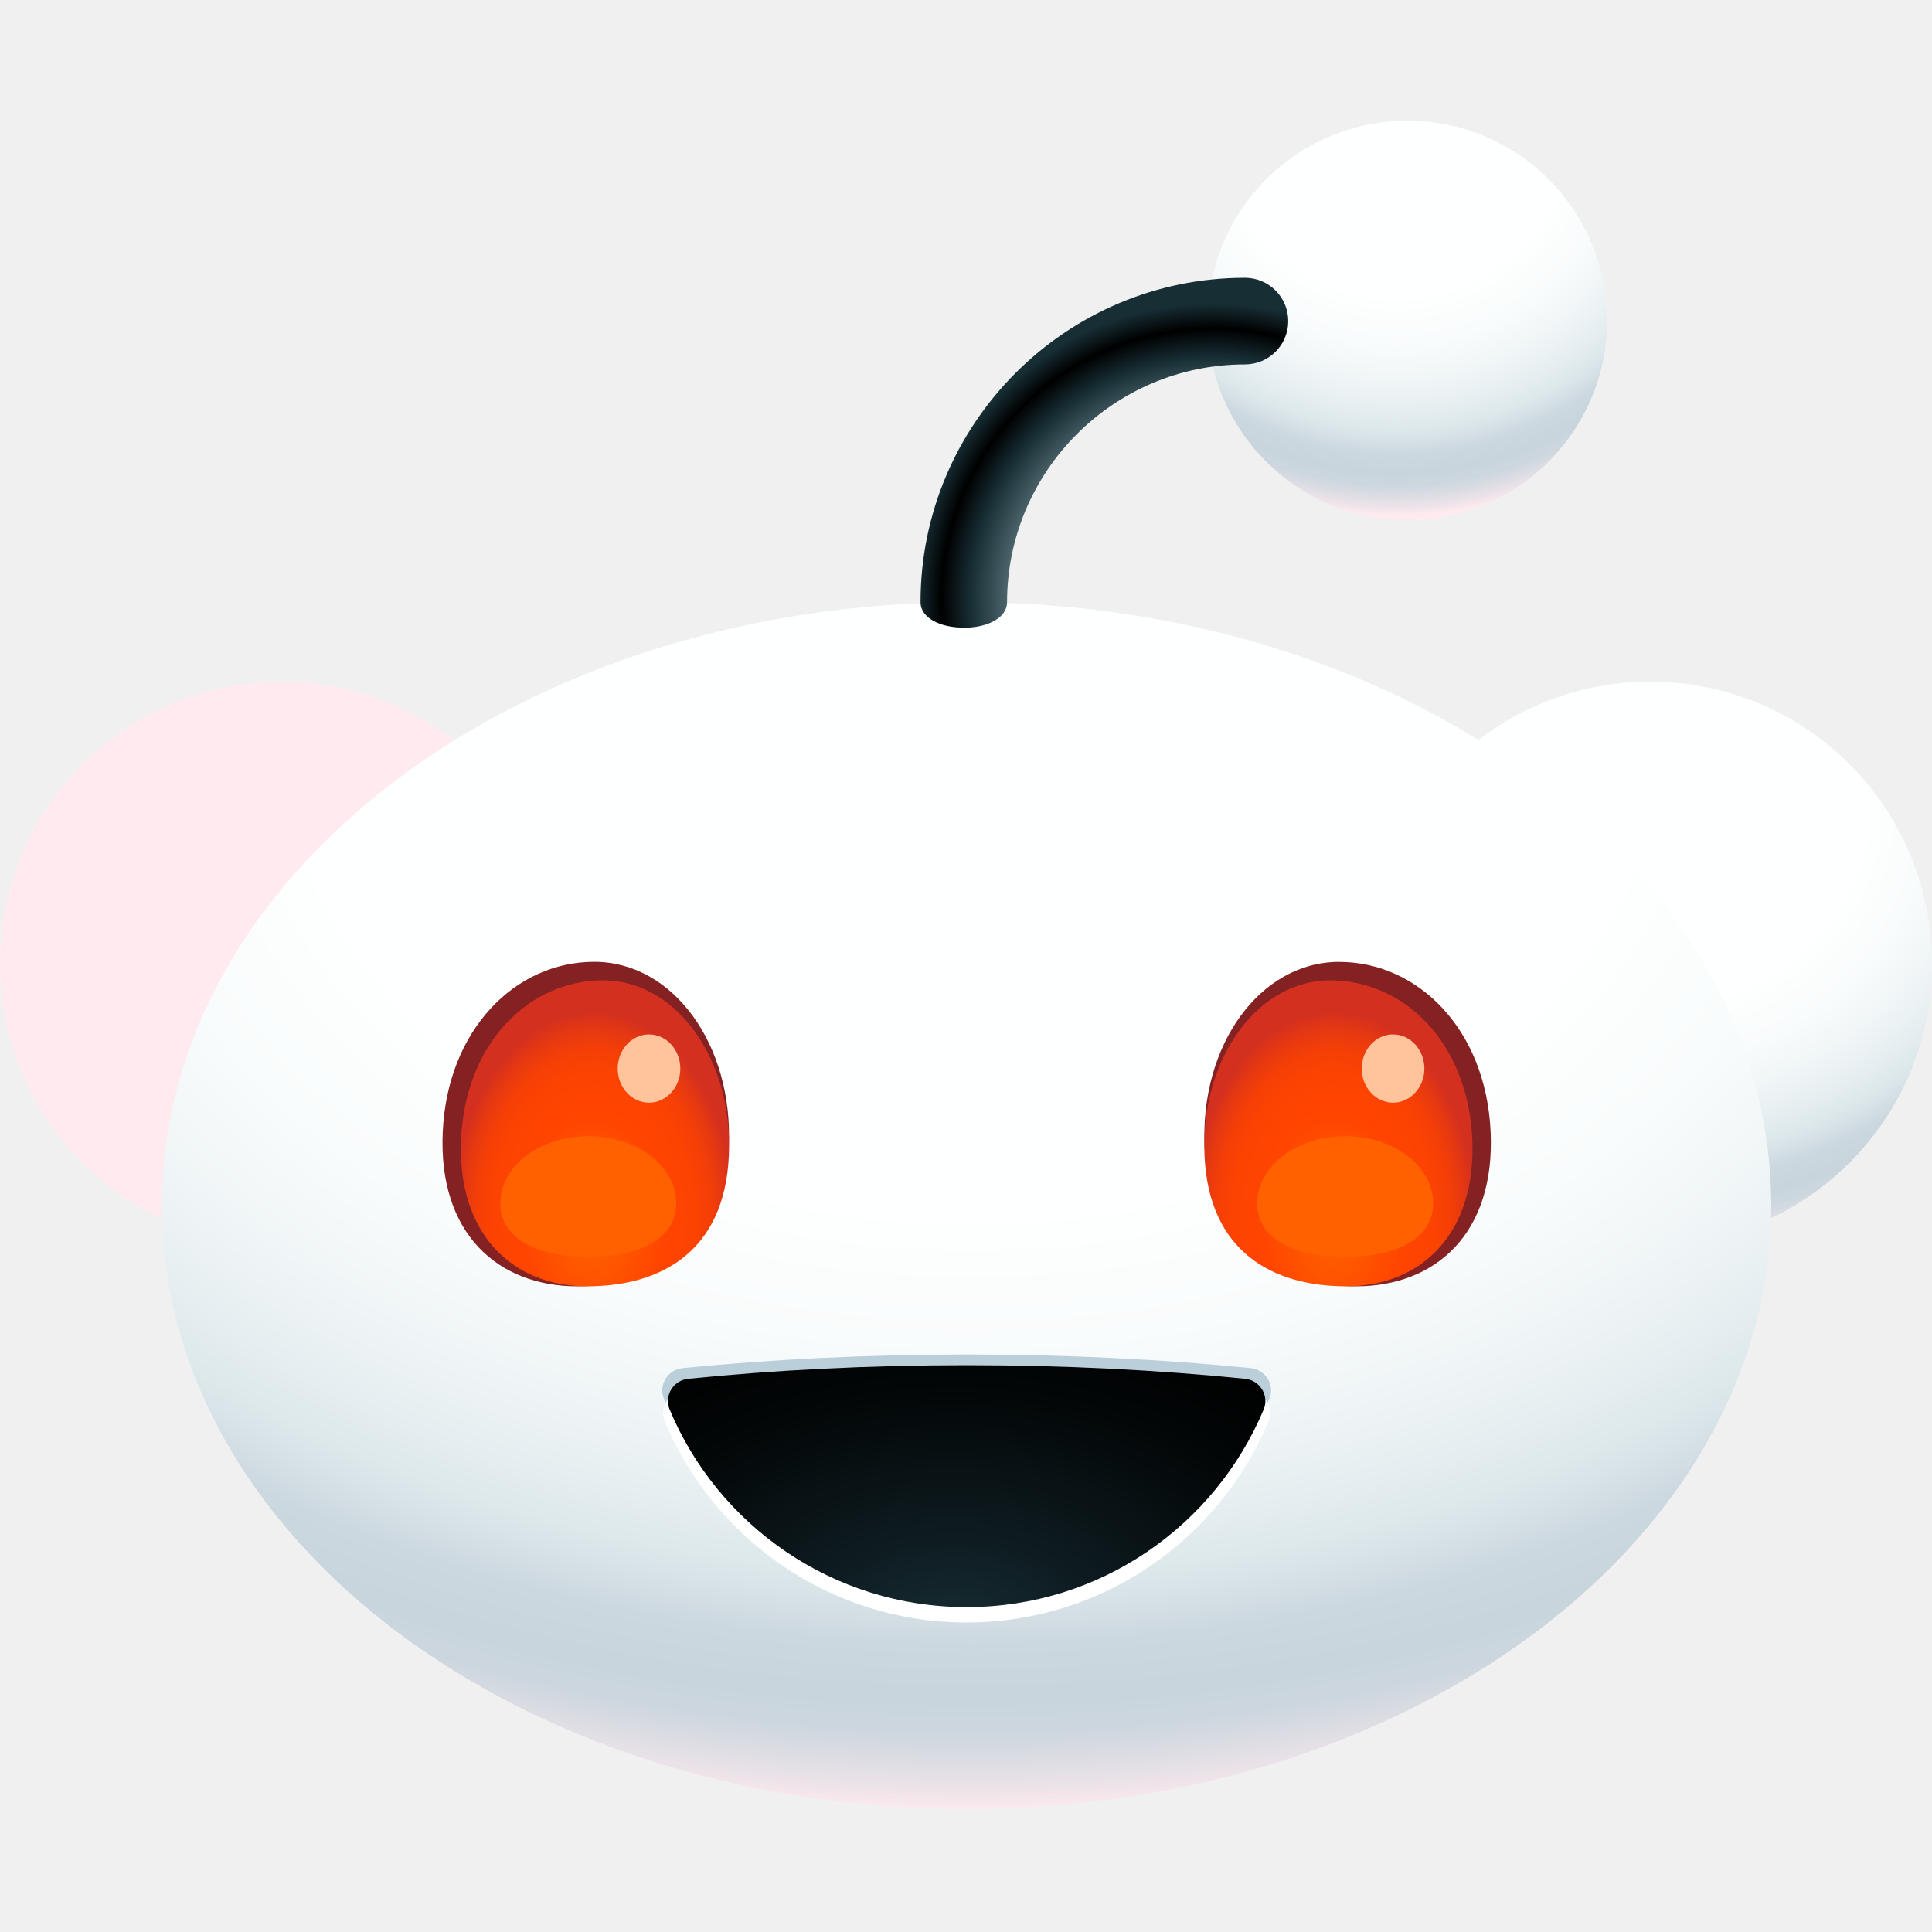
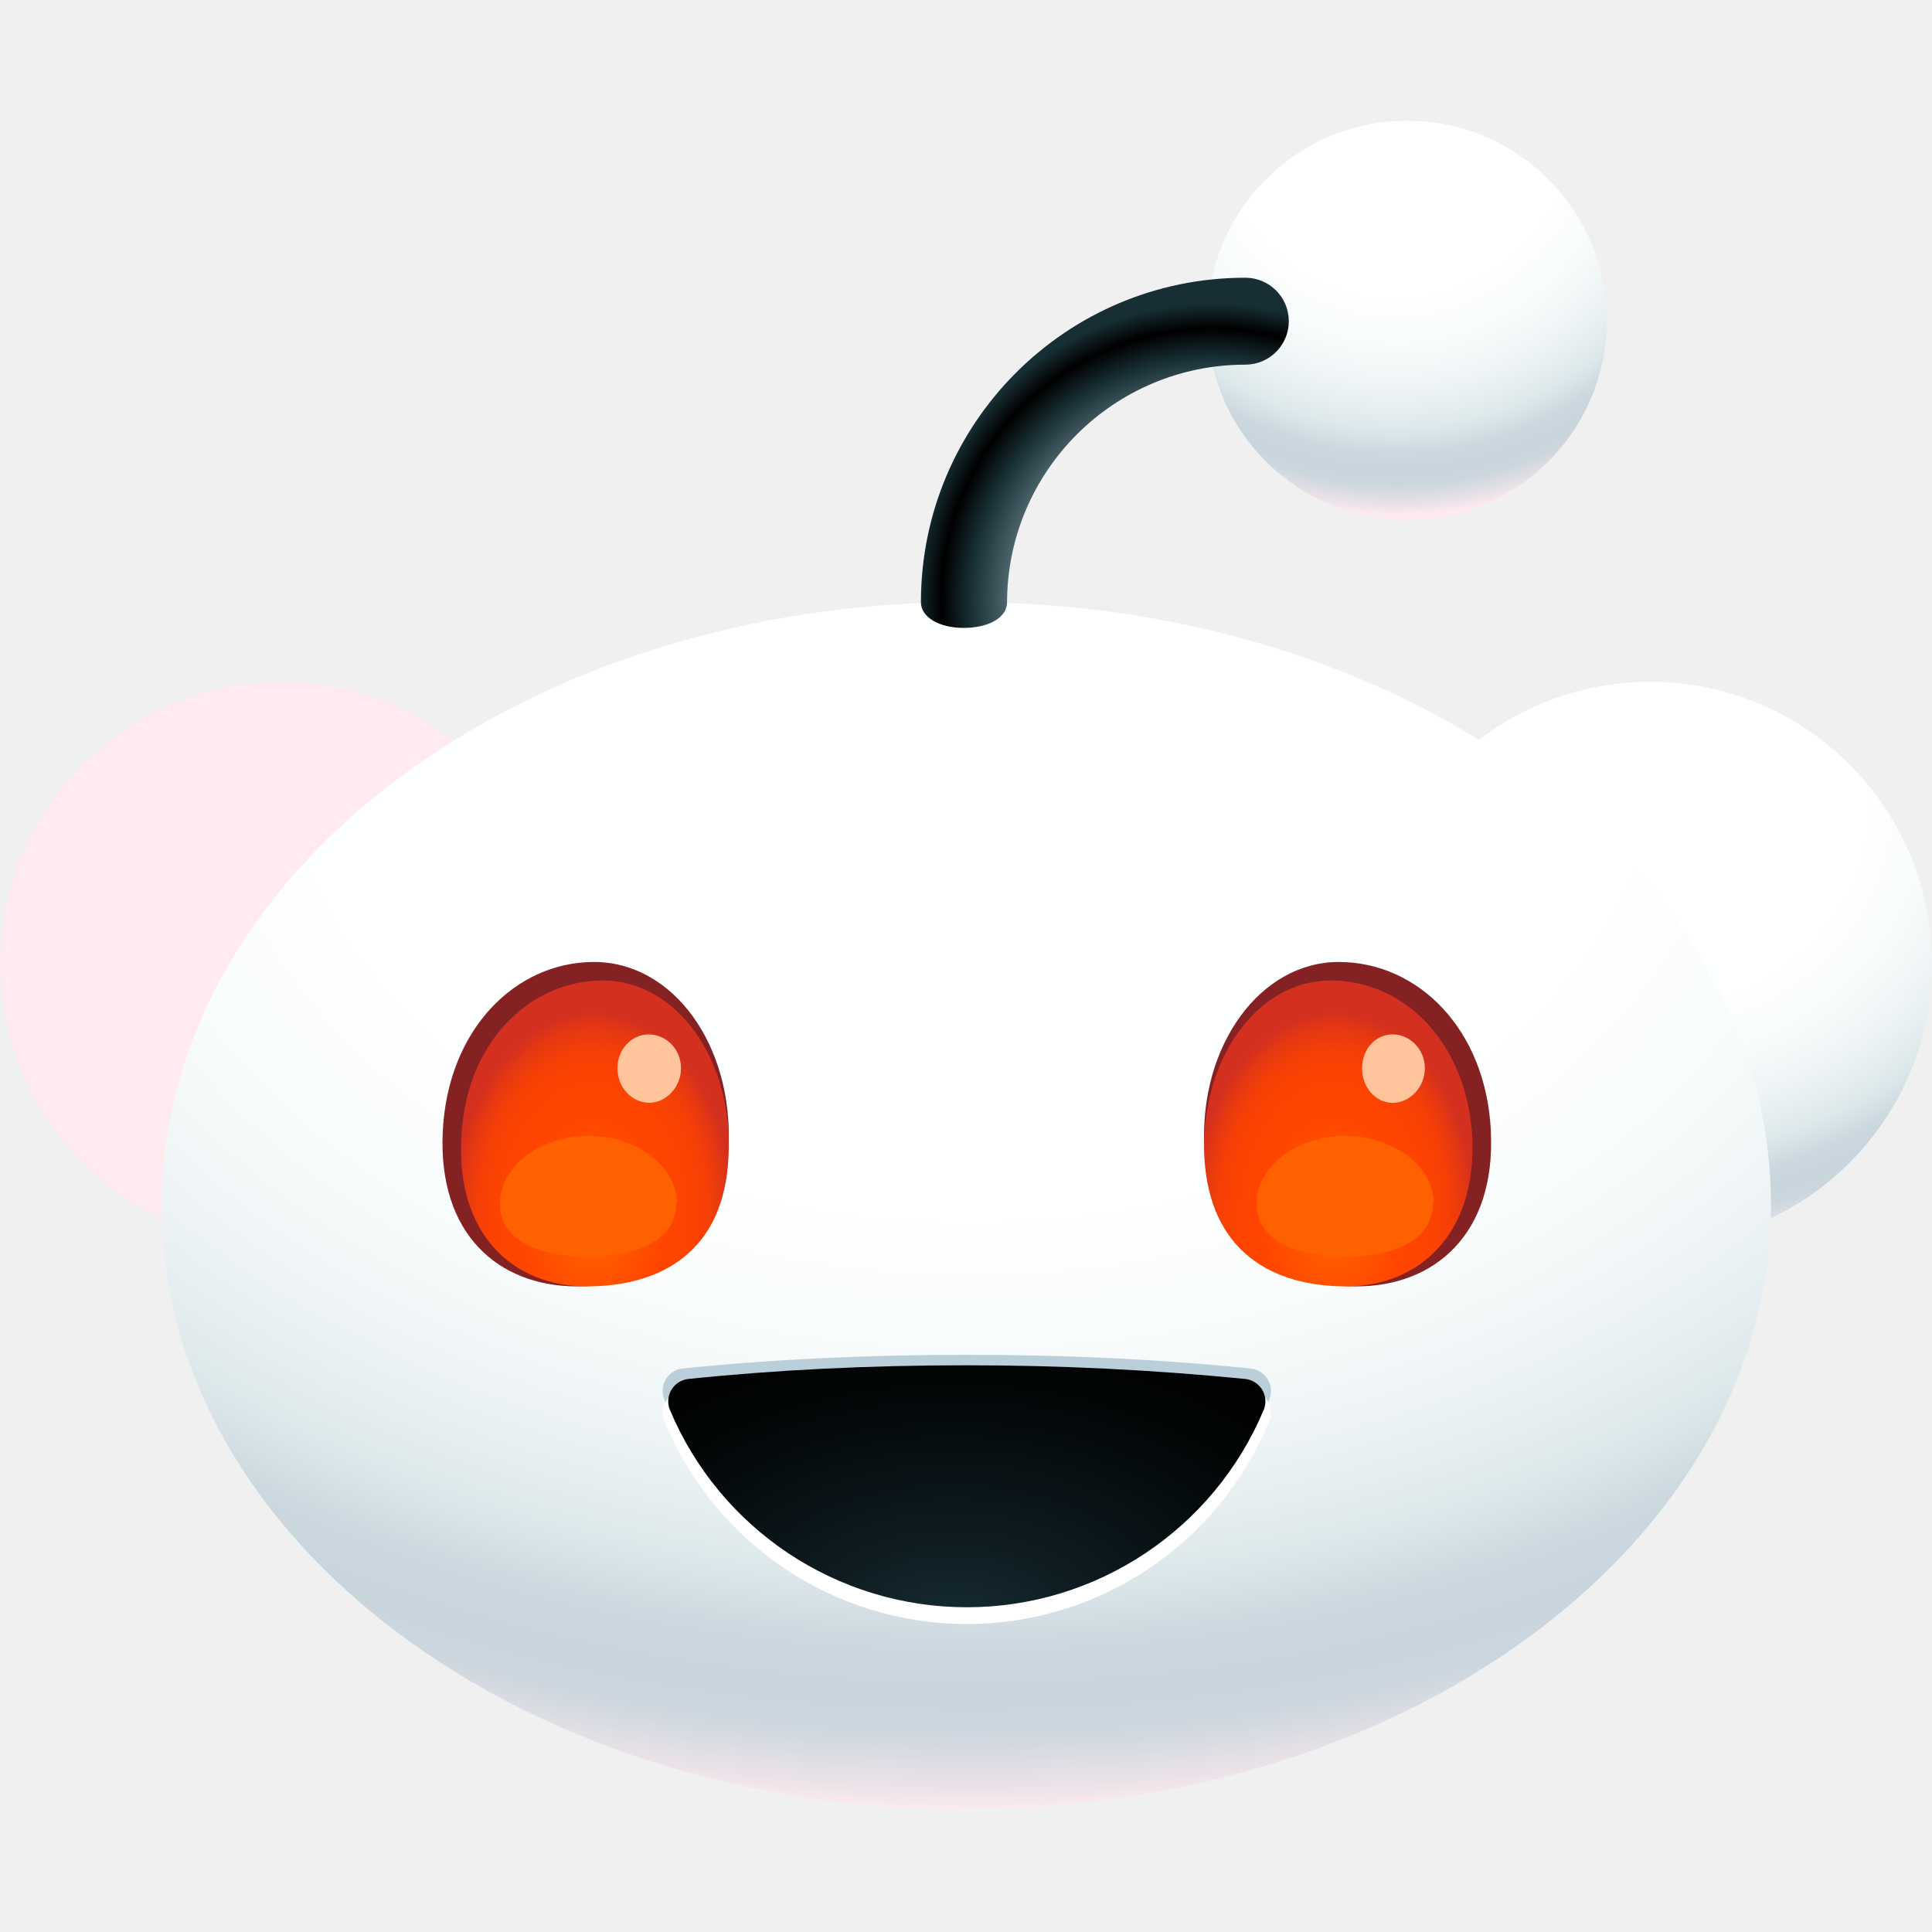
- <svg xmlns="http://www.w3.org/2000/svg" xmlns:xlink="http://www.w3.org/1999/xlink" fill="none" height="24" viewBox="0 0 24 24" width="24">
+ <svg xmlns="http://www.w3.org/2000/svg" xmlns:xlink="http://www.w3.org/1999/xlink" width="24" height="24" fill="none" viewBox="0 0 24 24">
  <linearGradient id="a">
    <stop offset="0" stop-color="#feffff" />
    <stop offset=".4" stop-color="#feffff" />
    <stop offset=".51" stop-color="#f9fcfc" />
    <stop offset=".62" stop-color="#edf3f5" />
    <stop offset=".7" stop-color="#dee9ec" />
    <stop offset=".72" stop-color="#d8e4e8" />
    <stop offset=".76" stop-color="#ccd8df" />
    <stop offset=".8" stop-color="#c8d5dd" />
    <stop offset=".83" stop-color="#ccd6de" />
    <stop offset=".85" stop-color="#d8dbe2" />
    <stop offset=".88" stop-color="#ede3e9" />
    <stop offset=".9" stop-color="#ffebef" />
  </linearGradient>
-   <radialGradient id="b" cx="0" cy="0" gradientTransform="matrix(7.01628 0 0 6.12058 20.3529 10.0842)" gradientUnits="userSpaceOnUse" r="1" xlink:href="#a" />
-   <radialGradient id="c" cx="0" cy="0" gradientTransform="matrix(.0275256 0 0 .0240117 3.50117 26.208)" gradientUnits="userSpaceOnUse" r="1" xlink:href="#a" />
-   <radialGradient id="d" cx="0" cy="0" gradientTransform="matrix(21.1639 0 0 14.8598 12.0759 9.10245)" gradientUnits="userSpaceOnUse" r="1" xlink:href="#a" />
-   <linearGradient id="e">
+   <radialGradient xlink:href="#a" id="c" cx="0" cy="0" r="1" gradientTransform="matrix(7.01628 0 0 6.12058 20.35 10.08)" gradientUnits="userSpaceOnUse" />
+   <radialGradient xlink:href="#a" id="d" cx="0" cy="0" r="1" gradientTransform="matrix(.02753 0 0 .02401 3.5 26.2)" gradientUnits="userSpaceOnUse" />
+   <radialGradient xlink:href="#a" id="e" cx="0" cy="0" r="1" gradientTransform="matrix(21.1639 0 0 14.8598 12.08 9.1)" gradientUnits="userSpaceOnUse" />
+   <linearGradient id="b">
    <stop offset="0" stop-color="#f60" />
    <stop offset=".5" stop-color="#ff4500" />
    <stop offset=".7" stop-color="#fc4301" />
    <stop offset=".82" stop-color="#f43f07" />
    <stop offset=".92" stop-color="#e53812" />
    <stop offset="1" stop-color="#d4301f" />
  </linearGradient>
-   <radialGradient id="f" cx="0" cy="0" gradientTransform="matrix(-1.76825 0 -0 -2.59594 16.5661 15.1693)" gradientUnits="userSpaceOnUse" r="1" xlink:href="#e" />
-   <radialGradient id="g" cx="0" cy="0" gradientTransform="matrix(1.76825 0 0 2.59594 7.37184 15.1693)" gradientUnits="userSpaceOnUse" r="1" xlink:href="#e" />
-   <radialGradient id="h" cx="0" cy="0" gradientTransform="matrix(6.23511 0 0 4.11251 11.8436 20.3155)" gradientUnits="userSpaceOnUse" r="1">
+   <radialGradient xlink:href="#b" id="f" cx="0" cy="0" r="1" gradientTransform="matrix(-1.76825 0 0 -2.59594 16.57 15.17)" gradientUnits="userSpaceOnUse" />
+   <radialGradient xlink:href="#b" id="h" cx="0" cy="0" r="1" gradientTransform="matrix(1.76825 0 0 2.59594 7.37 15.17)" gradientUnits="userSpaceOnUse" />
+   <radialGradient id="i" cx="0" cy="0" r="1" gradientTransform="matrix(6.23511 0 0 4.11251 11.84 20.32)" gradientUnits="userSpaceOnUse">
    <stop offset="0" stop-color="#172e35" />
    <stop offset=".29" stop-color="#0e1c21" />
    <stop offset=".73" stop-color="#030708" />
    <stop offset="1" />
  </radialGradient>
-   <radialGradient id="i" cx="17.343" cy="1.481" gradientUnits="userSpaceOnUse" r="5.473" xlink:href="#a" />
-   <radialGradient id="j" cx="15.061" cy="7.447" gradientUnits="userSpaceOnUse" r="4.486">
+   <radialGradient xlink:href="#a" id="j" cx="17.34" cy="1.48" r="5.47" gradientUnits="userSpaceOnUse" />
+   <radialGradient id="k" cx="15.06" cy="7.45" r="4.49" gradientUnits="userSpaceOnUse">
    <stop offset=".48" stop-color="#7a9299" />
    <stop offset=".67" stop-color="#172e35" />
    <stop offset=".75" />
    <stop offset=".82" stop-color="#172e35" />
  </radialGradient>
-   <path d="m20.499 15.47c1.934 0 3.501-1.567 3.501-3.501s-1.567-3.501-3.501-3.501c-1.933 0-3.501 1.567-3.501 3.501s1.567 3.501 3.501 3.501z" fill="url(#b)" />
-   <path d="m3.501 15.47c1.934 0 3.501-1.567 3.501-3.501s-1.567-3.501-3.501-3.501c-1.934 0-3.501 1.567-3.501 3.501s1.567 3.501 3.501 3.501z" fill="url(#c)" />
-   <path d="m12.008 22.473c5.52 0 9.995-3.356 9.995-7.496s-4.475-7.496-9.995-7.496c-5.52 0-9.995 3.356-9.995 7.496s4.475 7.496 9.995 7.496z" fill="url(#d)" />
-   <path d="m9.053 14.248c-.059 1.27-.902 1.731-1.882 1.731s-1.73-.65-1.671-1.92c.059-1.27.902-2.111 1.882-2.111s1.73 1.03 1.671 2.299z" fill="#842123" />
-   <path d="m18.517 14.059c.059 1.27-.69 1.92-1.671 1.92-.982 0-1.825-.46-1.882-1.731-.059-1.27.69-2.299 1.671-2.299.982 0 1.825.84 1.882 2.111z" fill="#842123" />
-   <path d="m14.963 14.359c.055 1.189.843 1.62 1.762 1.62s1.619-.645 1.564-1.834c-.055-1.189-.843-1.967-1.762-1.967-.918 0-1.619.992-1.564 2.181z" fill="url(#f)" />
-   <path d="m9.054 14.359c-.055 1.189-.843 1.62-1.762 1.62-.918 0-1.619-.645-1.564-1.834.055-1.189.843-1.967 1.762-1.967.918 0 1.619.992 1.564 2.181z" fill="url(#g)" />
-   <path d="m12.008 16.826c-1.239 0-2.427.06-3.526.169-.187.019-.307.21-.234.381.615 1.442 2.066 2.455 3.76 2.455s3.144-1.013 3.76-2.455c.073-.171-.046-.362-.234-.381-1.099-.109-2.286-.169-3.526-.169z" fill="#bbcfda" />
-   <path d="m12.008 17.102c-1.236 0-2.42.061-3.515.172-.187.019-.306.213-.233.387.614 1.465 2.06 2.494 3.747 2.494 1.687 0 3.135-1.03 3.748-2.494.073-.173-.046-.368-.233-.387-1.095-.111-2.279-.172-3.515-.172z" fill="#fff" />
-   <path d="m12.008 16.959c-1.216 0-2.381.06-3.46.169-.184.019-.301.21-.23.381.603 1.442 2.028 2.455 3.69 2.455s3.085-1.013 3.69-2.455c.071-.171-.046-.362-.23-.381-1.078-.109-2.243-.169-3.46-.169z" fill="url(#h)" />
-   <path d="m17.483 6.462c1.37 0 2.481-1.111 2.481-2.481s-1.111-2.481-2.481-2.481-2.481 1.111-2.481 2.481 1.111 2.481 2.481 2.481z" fill="url(#i)" />
-   <path d="m11.973 7.797c-.298 0-.538-.124-.538-.316 0-2.223 1.808-4.03 4.03-4.03.297 0 .538.241.538.538s-.241.538-.538.538c-1.629 0-2.955 1.326-2.955 2.955 0 .192-.241.316-.538.316z" fill="url(#j)" />
-   <path d="m8.401 14.947c0 .46-.49.666-1.093.666s-1.093-.206-1.093-.666c0-.46.49-.833 1.093-.833s1.093.372 1.093.833z" fill="#ff6101" />
-   <path d="m17.803 14.947c0 .46-.49.666-1.093.666-.603 0-1.093-.206-1.093-.666 0-.46.49-.833 1.093-.833.603 0 1.093.372 1.093.833z" fill="#ff6101" />
-   <g fill="#ffc49c">
-     <path d="m8.062 13.698c.215 0 .389-.19.389-.424 0-.234-.174-.424-.389-.424s-.389.19-.389.424c0 .234.174.424.389.424z" />
-     <path d="m17.305 13.698c.215 0 .389-.19.389-.424 0-.234-.174-.424-.389-.424s-.389.19-.389.424c0 .234.174.424.389.424z" />
-   </g>
+   <path fill="url(#c)" d="M20.5 15.47a3.5 3.5 0 1 0 0-7 3.5 3.5 0 0 0 0 7" />
+   <path fill="url(#d)" d="M3.5 15.47a3.5 3.5 0 1 0 0-7 3.5 3.5 0 0 0 0 7" />
+   <path fill="url(#e)" d="M12 22.47c5.53 0 10-3.35 10-7.5s-4.47-7.49-10-7.49c-5.51 0-9.99 3.36-9.99 7.5s4.48 7.5 10 7.5" />
+   <path fill="#842123" d="M9.05 14.25c-.06 1.27-.9 1.73-1.88 1.73s-1.73-.65-1.67-1.92.9-2.11 1.88-2.11 1.73 1.03 1.67 2.3m9.47-.19c.06 1.27-.7 1.92-1.67 1.92-.99 0-1.83-.46-1.89-1.73s.7-2.3 1.67-2.3c.99 0 1.83.84 1.89 2.1" />
+   <path fill="url(#f)" d="M14.96 14.36c.06 1.19.85 1.62 1.76 1.62s1.62-.65 1.57-1.84c-.06-1.18-.84-1.96-1.76-1.96s-1.62.99-1.57 2.18" />
+   <path fill="url(#h)" d="M9.05 14.36c-.05 1.19-.84 1.62-1.76 1.62s-1.62-.65-1.56-1.84c.05-1.18.84-1.96 1.76-1.96s1.62.99 1.56 2.18" />
+   <path fill="#bbcfda" d="M12 16.83q-1.86 0-3.52.17a.28.28 0 0 0-.23.38c.61 1.44 2.06 2.45 3.76 2.45s3.14-1.01 3.76-2.45a.28.28 0 0 0-.24-.38q-1.65-.17-3.52-.17" />
+   <path fill="#fff" d="M12 17.1a35 35 0 0 0-3.5.17.28.28 0 0 0-.24.4 4.06 4.06 0 0 0 7.5 0 .28.28 0 0 0-.24-.4 35 35 0 0 0-3.51-.17z" />
+   <path fill="url(#i)" d="M12 16.96q-1.81 0-3.45.17a.28.28 0 0 0-.23.38 4 4 0 0 0 7.38 0 .28.28 0 0 0-.23-.38 35 35 0 0 0-3.46-.17" />
+   <path fill="url(#j)" d="M17.48 6.46a2.48 2.48 0 1 0 0-4.96 2.48 2.48 0 0 0 0 4.96" />
+   <path fill="url(#k)" d="M11.97 7.8c-.3 0-.53-.13-.53-.32 0-2.22 1.8-4.03 4.03-4.03a.54.54 0 0 1 0 1.08 2.96 2.96 0 0 0-2.96 2.95c0 .2-.24.32-.54.32" />
+   <path fill="#ff6101" d="M8.4 14.95c0 .46-.49.66-1.1.66s-1.09-.2-1.09-.66.5-.84 1.1-.84 1.1.38 1.1.84m9.39 0c0 .46-.49.66-1.09.66s-1.1-.2-1.1-.66.5-.84 1.1-.84 1.1.38 1.1.84" />
+   <path fill="#ffc49c" d="M8.06 13.7c.22 0 .4-.2.4-.43s-.18-.42-.4-.42-.39.19-.39.42c0 .24.18.43.4.43m9.23 0c.22 0 .4-.2.4-.43s-.18-.42-.4-.42-.38.19-.38.42c0 .24.17.43.38.43" />
</svg>
